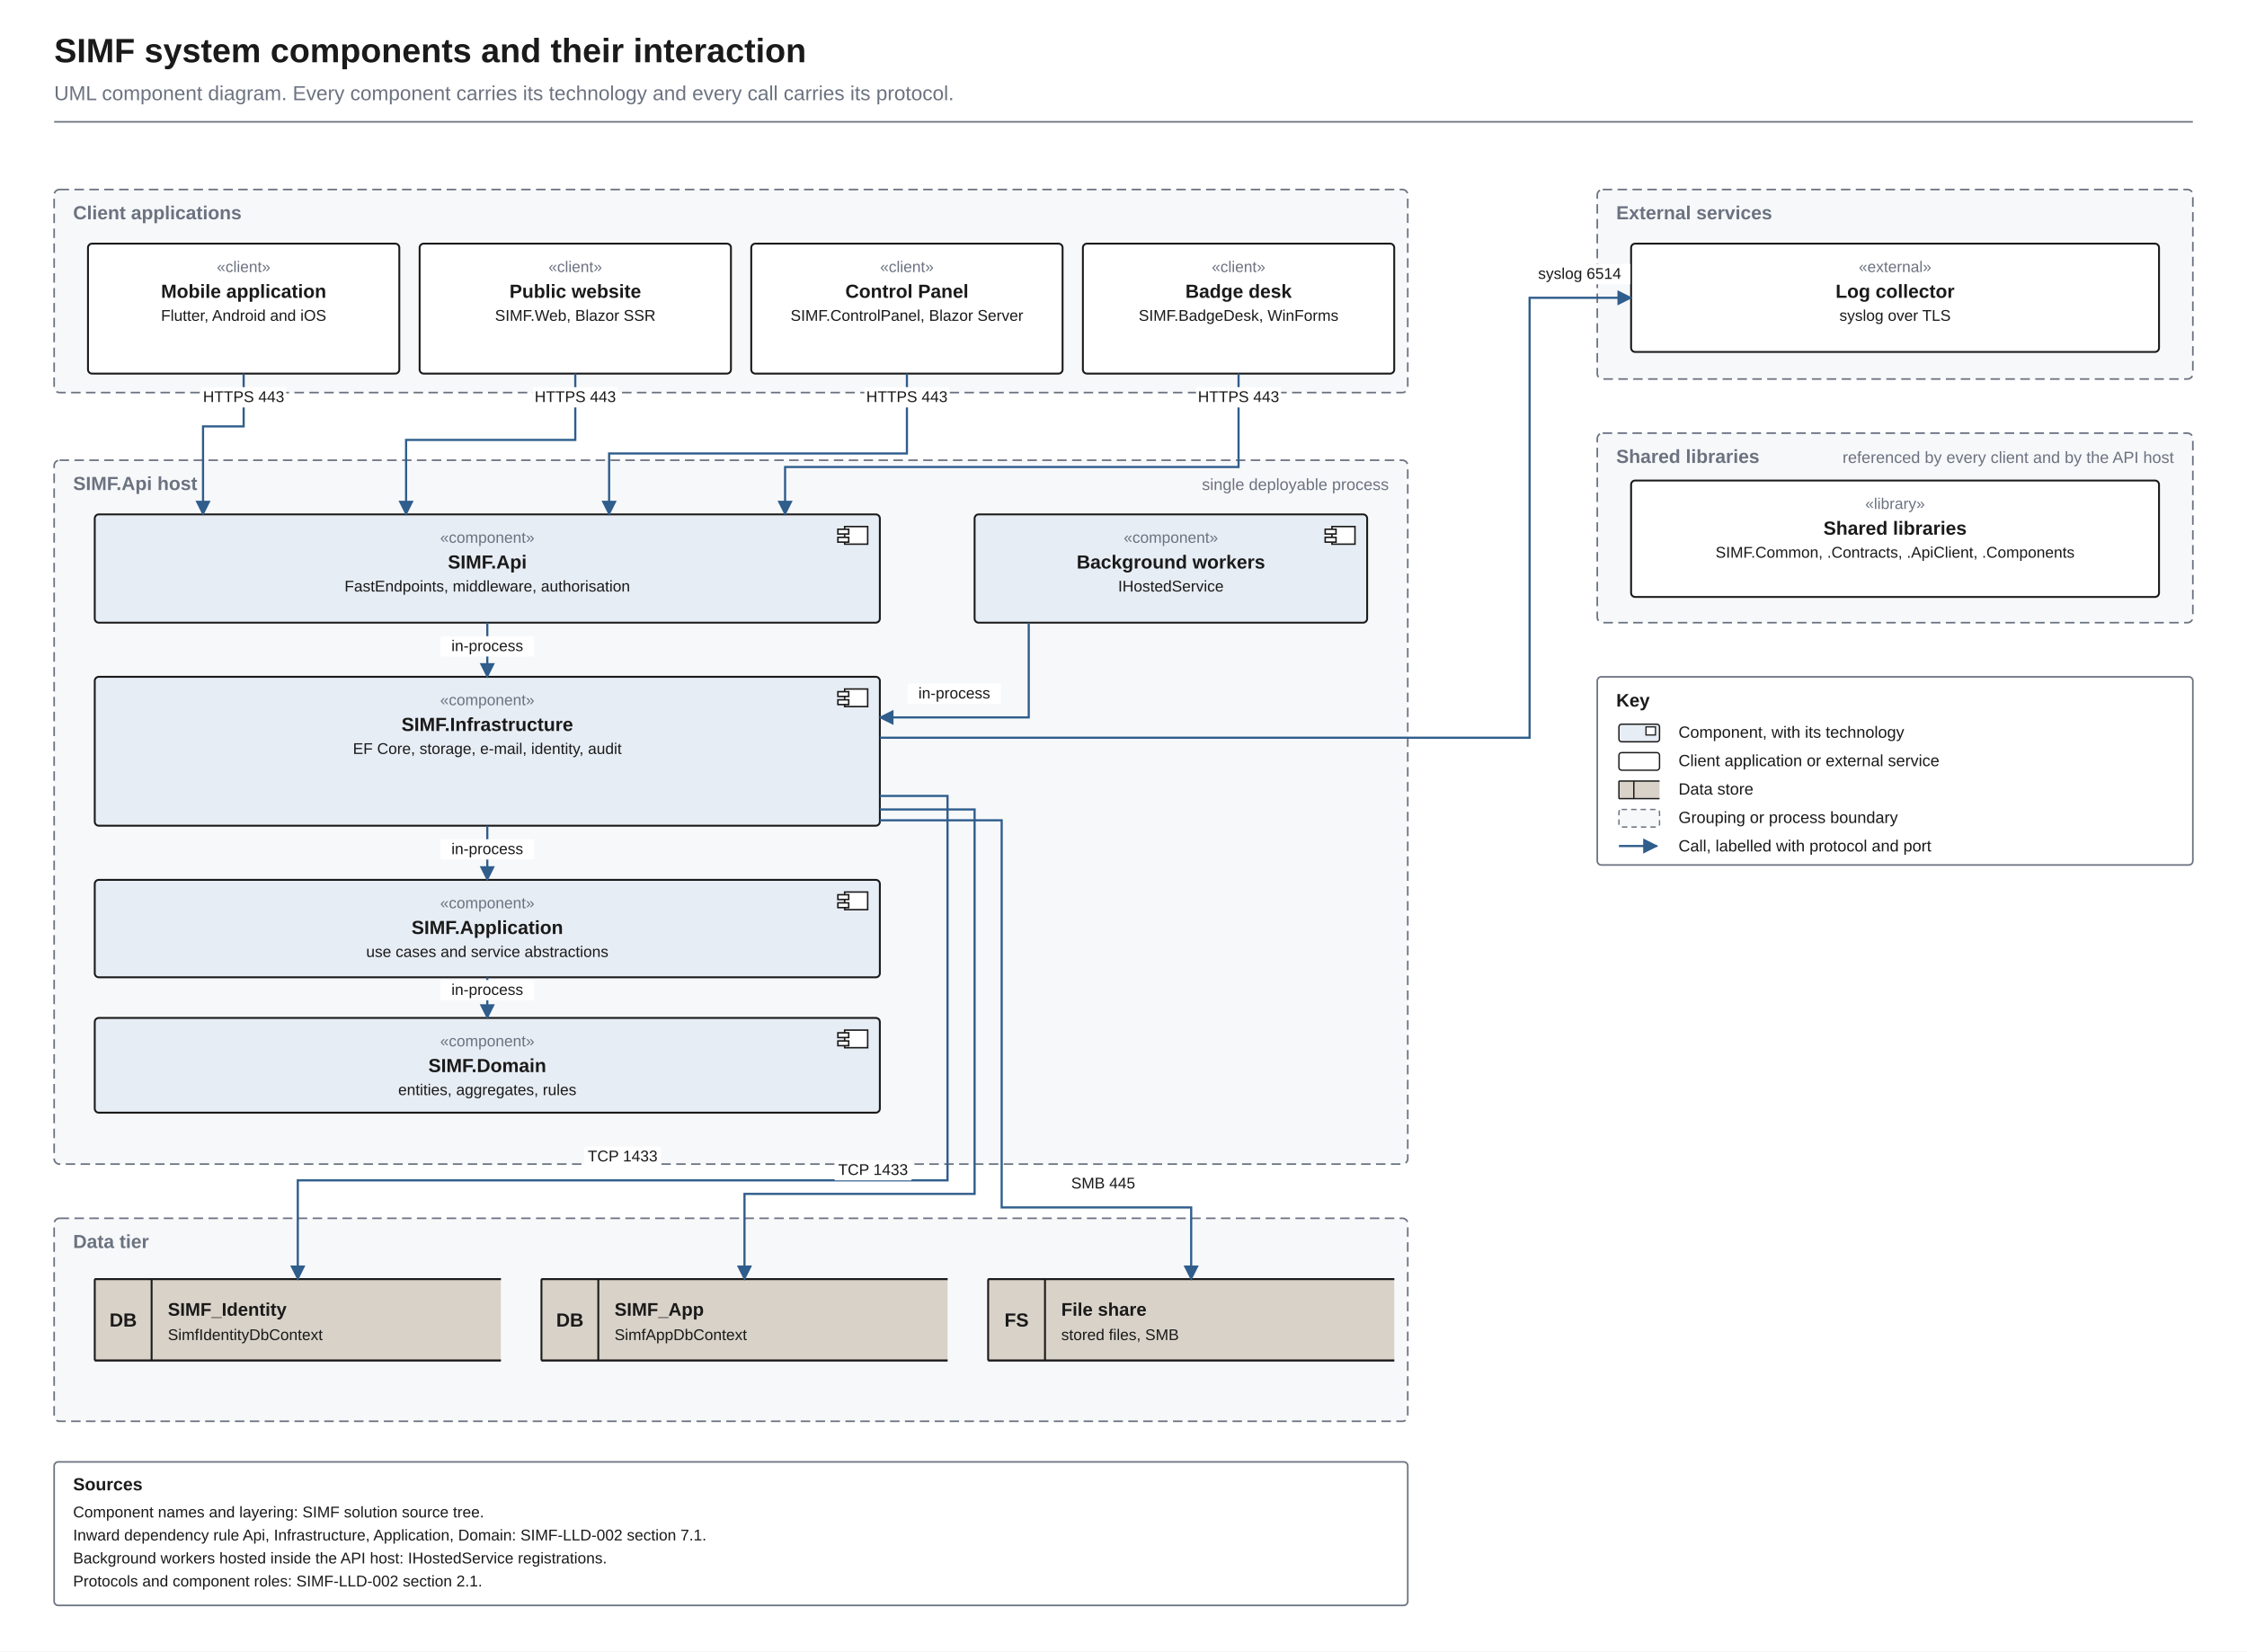
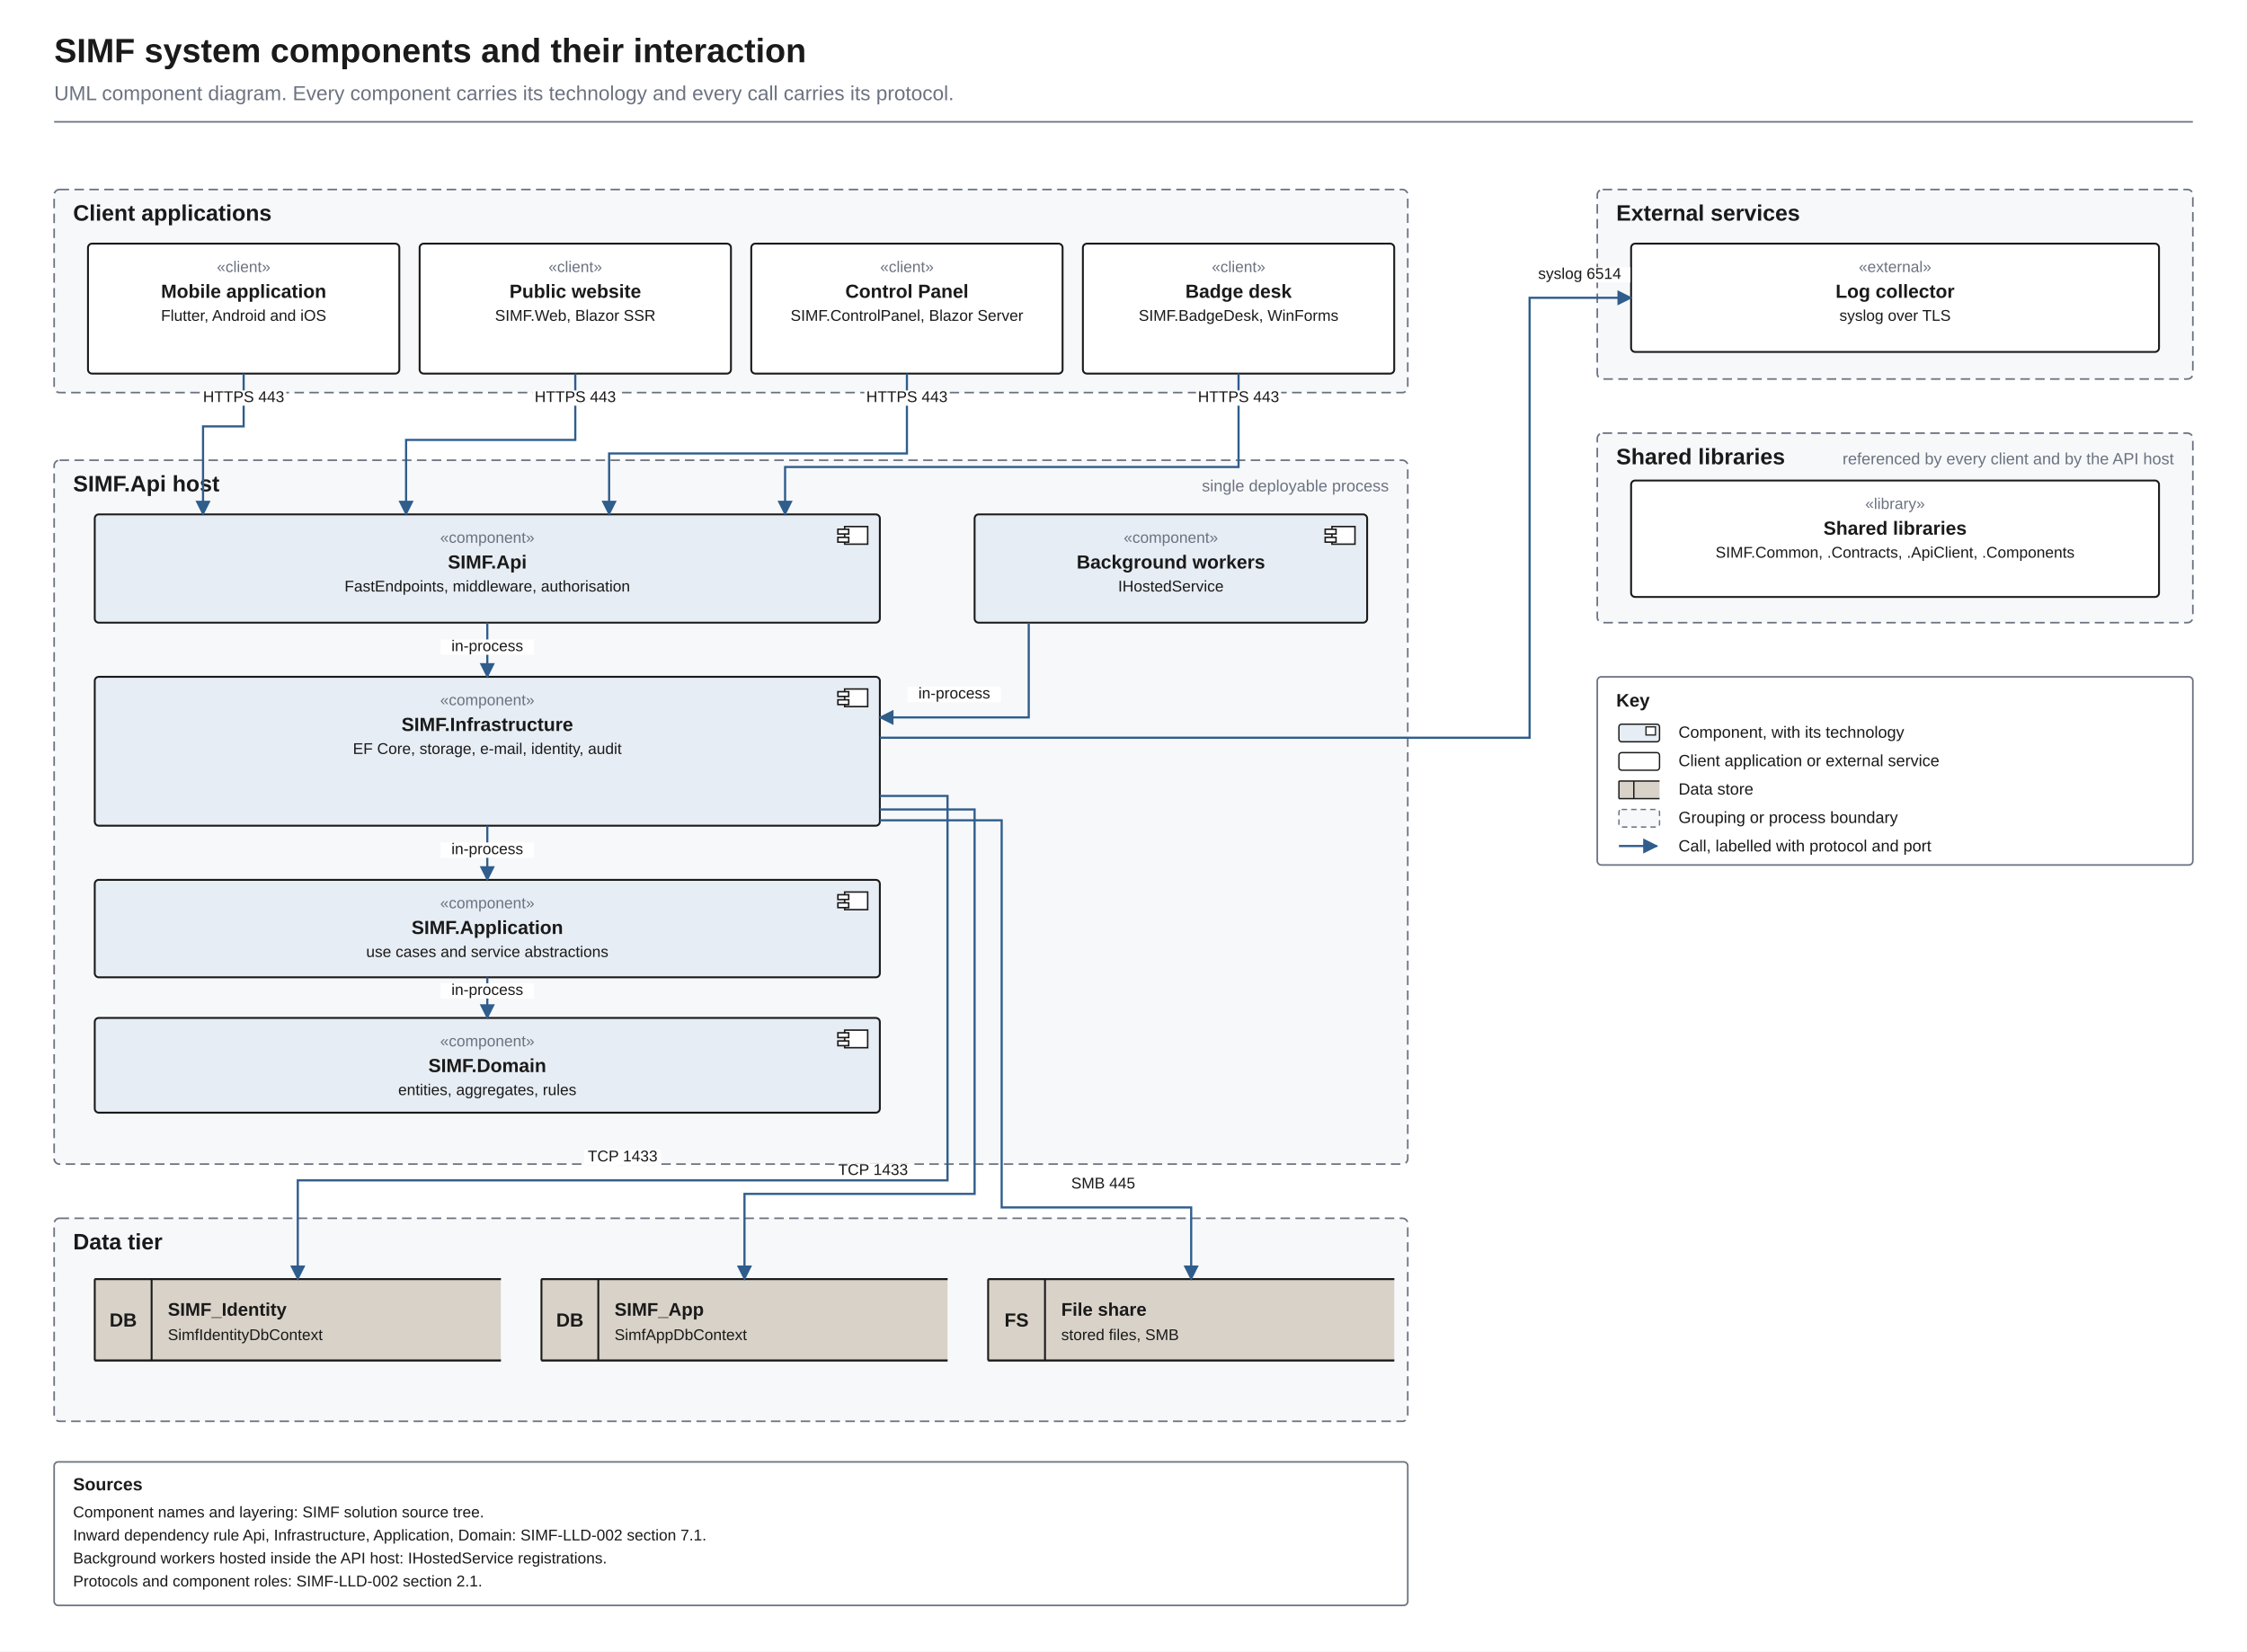
<svg xmlns="http://www.w3.org/2000/svg" width="1660" height="1220" viewBox="0 0 1660 1220">
  <defs>
    <marker id="ar" viewBox="0 0 10 10" refX="9" refY="5" markerWidth="7" markerHeight="7" orient="auto-start-reverse">
      <path d="M 0 0 L 10 5 L 0 10 z" fill="#2F5D8C" />
    </marker>
    <marker id="ai" viewBox="0 0 10 10" refX="9" refY="5" markerWidth="7" markerHeight="7" orient="auto-start-reverse">
      <path d="M 0 0 L 10 5 L 0 10 z" fill="#1A1A1A" />
    </marker>
    <pattern id="brick" width="20" height="10" patternUnits="userSpaceOnUse">
      <rect width="20" height="10" fill="#E3E6EA" />
      <path d="M0 0 H20 M0 5 H20 M10 0 V5 M0 5 V10 M20 5 V10" stroke="#9CA3AF" stroke-width="0.9" fill="none" />
    </pattern>
  </defs>
  <rect x="0" y="0" width="1660" height="1220" fill="#FFFFFF" />
  <text x="40" y="46" font-family="Segoe UI, Calibri, Arial, sans-serif" font-size="25" fill="#1A1A1A" font-weight="600" text-anchor="start">SIMF system components and their interaction</text>
  <text x="40" y="74" font-family="Segoe UI, Calibri, Arial, sans-serif" font-size="15" fill="#6B7280" text-anchor="start">UML component diagram.  Every component carries its technology and every call carries its protocol.</text>
  <line x1="40" y1="90" x2="1620" y2="90" stroke="#6B7280" stroke-width="1.2" />
  <rect x="40" y="140" width="1000" height="150" rx="4" fill="#F7F8FA" stroke="#6B7280" stroke-width="1.2" stroke-dasharray="7 4" />
-   <text x="54" y="162" font-family="Segoe UI, Calibri, Arial, sans-serif" font-size="14" fill="#6B7280" font-weight="600" text-anchor="start">Client applications</text>
+   <text x="54" y="163" font-family="Segoe UI, Calibri, Arial, sans-serif" font-size="16.5" fill="#1A1A1A" font-weight="700" text-anchor="start">Client applications</text>
  <rect x="65" y="180" width="230" height="96" rx="3" fill="#FFFFFF" stroke="#1A1A1A" stroke-width="1.4" />
  <text x="180.0" y="201" font-family="Segoe UI, Calibri, Arial, sans-serif" font-size="11.5" fill="#6B7280" text-anchor="middle">«client»</text>
  <text x="180.0" y="220" font-family="Segoe UI, Calibri, Arial, sans-serif" font-size="14" fill="#1A1A1A" font-weight="600" text-anchor="middle">Mobile application</text>
  <text x="180.0" y="237" font-family="Segoe UI, Calibri, Arial, sans-serif" font-size="11.5" fill="#1A1A1A" text-anchor="middle">Flutter, Android and iOS</text>
  <rect x="310" y="180" width="230" height="96" rx="3" fill="#FFFFFF" stroke="#1A1A1A" stroke-width="1.4" />
  <text x="425.0" y="201" font-family="Segoe UI, Calibri, Arial, sans-serif" font-size="11.5" fill="#6B7280" text-anchor="middle">«client»</text>
  <text x="425.0" y="220" font-family="Segoe UI, Calibri, Arial, sans-serif" font-size="14" fill="#1A1A1A" font-weight="600" text-anchor="middle">Public website</text>
  <text x="425.0" y="237" font-family="Segoe UI, Calibri, Arial, sans-serif" font-size="11.5" fill="#1A1A1A" text-anchor="middle">SIMF.Web, Blazor SSR</text>
  <rect x="555" y="180" width="230" height="96" rx="3" fill="#FFFFFF" stroke="#1A1A1A" stroke-width="1.4" />
  <text x="670.0" y="201" font-family="Segoe UI, Calibri, Arial, sans-serif" font-size="11.5" fill="#6B7280" text-anchor="middle">«client»</text>
  <text x="670.0" y="220" font-family="Segoe UI, Calibri, Arial, sans-serif" font-size="14" fill="#1A1A1A" font-weight="600" text-anchor="middle">Control Panel</text>
  <text x="670.0" y="237" font-family="Segoe UI, Calibri, Arial, sans-serif" font-size="11.5" fill="#1A1A1A" text-anchor="middle">SIMF.ControlPanel, Blazor Server</text>
  <rect x="800" y="180" width="230" height="96" rx="3" fill="#FFFFFF" stroke="#1A1A1A" stroke-width="1.4" />
  <text x="915.0" y="201" font-family="Segoe UI, Calibri, Arial, sans-serif" font-size="11.5" fill="#6B7280" text-anchor="middle">«client»</text>
  <text x="915.0" y="220" font-family="Segoe UI, Calibri, Arial, sans-serif" font-size="14" fill="#1A1A1A" font-weight="600" text-anchor="middle">Badge desk</text>
  <text x="915.0" y="237" font-family="Segoe UI, Calibri, Arial, sans-serif" font-size="11.5" fill="#1A1A1A" text-anchor="middle">SIMF.BadgeDesk, WinForms</text>
  <rect x="40" y="340" width="1000" height="520" rx="4" fill="#F7F8FA" stroke="#6B7280" stroke-width="1.2" stroke-dasharray="7 4" />
-   <text x="54" y="362" font-family="Segoe UI, Calibri, Arial, sans-serif" font-size="14" fill="#6B7280" font-weight="600" text-anchor="start">SIMF.Api host</text>
-   <text x="1026" y="362" font-family="Segoe UI, Calibri, Arial, sans-serif" font-size="12" fill="#6B7280" text-anchor="end">single deployable process</text>
+   <text x="54" y="363" font-family="Segoe UI, Calibri, Arial, sans-serif" font-size="16.5" fill="#1A1A1A" font-weight="700" text-anchor="start">SIMF.Api host</text>
+   <text x="1026" y="363" font-family="Segoe UI, Calibri, Arial, sans-serif" font-size="12" fill="#6B7280" text-anchor="end">single deployable process</text>
  <rect x="70" y="380" width="580" height="80" rx="3" fill="#E7EDF4" stroke="#1A1A1A" stroke-width="1.4" />
  <rect x="624" y="389" width="17" height="13" fill="#FFFFFF" stroke="#1A1A1A" stroke-width="1.1" />
  <rect x="619" y="391" width="8" height="3.5" fill="#FFFFFF" stroke="#1A1A1A" stroke-width="1.1" />
  <rect x="619" y="397" width="8" height="3.5" fill="#FFFFFF" stroke="#1A1A1A" stroke-width="1.1" />
  <text x="360.0" y="401" font-family="Segoe UI, Calibri, Arial, sans-serif" font-size="11.5" fill="#6B7280" text-anchor="middle">«component»</text>
  <text x="360.0" y="420" font-family="Segoe UI, Calibri, Arial, sans-serif" font-size="14" fill="#1A1A1A" font-weight="600" text-anchor="middle">SIMF.Api</text>
  <text x="360.0" y="437" font-family="Segoe UI, Calibri, Arial, sans-serif" font-size="11.5" fill="#1A1A1A" text-anchor="middle">FastEndpoints, middleware, authorisation</text>
  <rect x="720" y="380" width="290" height="80" rx="3" fill="#E7EDF4" stroke="#1A1A1A" stroke-width="1.4" />
  <rect x="984" y="389" width="17" height="13" fill="#FFFFFF" stroke="#1A1A1A" stroke-width="1.1" />
  <rect x="979" y="391" width="8" height="3.5" fill="#FFFFFF" stroke="#1A1A1A" stroke-width="1.1" />
  <rect x="979" y="397" width="8" height="3.5" fill="#FFFFFF" stroke="#1A1A1A" stroke-width="1.1" />
  <text x="865.0" y="401" font-family="Segoe UI, Calibri, Arial, sans-serif" font-size="11.5" fill="#6B7280" text-anchor="middle">«component»</text>
  <text x="865.0" y="420" font-family="Segoe UI, Calibri, Arial, sans-serif" font-size="14" fill="#1A1A1A" font-weight="600" text-anchor="middle">Background workers</text>
  <text x="865.0" y="437" font-family="Segoe UI, Calibri, Arial, sans-serif" font-size="11.5" fill="#1A1A1A" text-anchor="middle">IHostedService</text>
  <rect x="70" y="500" width="580" height="110" rx="3" fill="#E7EDF4" stroke="#1A1A1A" stroke-width="1.4" />
  <rect x="624" y="509" width="17" height="13" fill="#FFFFFF" stroke="#1A1A1A" stroke-width="1.1" />
  <rect x="619" y="511" width="8" height="3.5" fill="#FFFFFF" stroke="#1A1A1A" stroke-width="1.1" />
  <rect x="619" y="517" width="8" height="3.5" fill="#FFFFFF" stroke="#1A1A1A" stroke-width="1.1" />
  <text x="360.0" y="521" font-family="Segoe UI, Calibri, Arial, sans-serif" font-size="11.5" fill="#6B7280" text-anchor="middle">«component»</text>
  <text x="360.0" y="540" font-family="Segoe UI, Calibri, Arial, sans-serif" font-size="14" fill="#1A1A1A" font-weight="600" text-anchor="middle">SIMF.Infrastructure</text>
  <text x="360.0" y="557" font-family="Segoe UI, Calibri, Arial, sans-serif" font-size="11.5" fill="#1A1A1A" text-anchor="middle">EF Core, storage, e-mail, identity, audit</text>
  <rect x="70" y="650" width="580" height="72" rx="3" fill="#E7EDF4" stroke="#1A1A1A" stroke-width="1.4" />
  <rect x="624" y="659" width="17" height="13" fill="#FFFFFF" stroke="#1A1A1A" stroke-width="1.1" />
  <rect x="619" y="661" width="8" height="3.5" fill="#FFFFFF" stroke="#1A1A1A" stroke-width="1.1" />
  <rect x="619" y="667" width="8" height="3.5" fill="#FFFFFF" stroke="#1A1A1A" stroke-width="1.1" />
  <text x="360.0" y="671" font-family="Segoe UI, Calibri, Arial, sans-serif" font-size="11.5" fill="#6B7280" text-anchor="middle">«component»</text>
  <text x="360.0" y="690" font-family="Segoe UI, Calibri, Arial, sans-serif" font-size="14" fill="#1A1A1A" font-weight="600" text-anchor="middle">SIMF.Application</text>
  <text x="360.0" y="707" font-family="Segoe UI, Calibri, Arial, sans-serif" font-size="11.5" fill="#1A1A1A" text-anchor="middle">use cases and service abstractions</text>
  <rect x="70" y="752" width="580" height="70" rx="3" fill="#E7EDF4" stroke="#1A1A1A" stroke-width="1.4" />
  <rect x="624" y="761" width="17" height="13" fill="#FFFFFF" stroke="#1A1A1A" stroke-width="1.1" />
  <rect x="619" y="763" width="8" height="3.5" fill="#FFFFFF" stroke="#1A1A1A" stroke-width="1.1" />
  <rect x="619" y="769" width="8" height="3.5" fill="#FFFFFF" stroke="#1A1A1A" stroke-width="1.1" />
  <text x="360.0" y="773" font-family="Segoe UI, Calibri, Arial, sans-serif" font-size="11.5" fill="#6B7280" text-anchor="middle">«component»</text>
  <text x="360.0" y="792" font-family="Segoe UI, Calibri, Arial, sans-serif" font-size="14" fill="#1A1A1A" font-weight="600" text-anchor="middle">SIMF.Domain</text>
  <text x="360.0" y="809" font-family="Segoe UI, Calibri, Arial, sans-serif" font-size="11.5" fill="#1A1A1A" text-anchor="middle">entities, aggregates, rules</text>
  <rect x="1180" y="140" width="440" height="140" rx="4" fill="#F7F8FA" stroke="#6B7280" stroke-width="1.2" stroke-dasharray="7 4" />
-   <text x="1194" y="162" font-family="Segoe UI, Calibri, Arial, sans-serif" font-size="14" fill="#6B7280" font-weight="600" text-anchor="start">External services</text>
+   <text x="1194" y="163" font-family="Segoe UI, Calibri, Arial, sans-serif" font-size="16.5" fill="#1A1A1A" font-weight="700" text-anchor="start">External services</text>
  <rect x="1205" y="180" width="390" height="80" rx="3" fill="#FFFFFF" stroke="#1A1A1A" stroke-width="1.4" />
  <text x="1400.0" y="201" font-family="Segoe UI, Calibri, Arial, sans-serif" font-size="11.5" fill="#6B7280" text-anchor="middle">«external»</text>
  <text x="1400.0" y="220" font-family="Segoe UI, Calibri, Arial, sans-serif" font-size="14" fill="#1A1A1A" font-weight="600" text-anchor="middle">Log collector</text>
  <text x="1400.0" y="237" font-family="Segoe UI, Calibri, Arial, sans-serif" font-size="11.5" fill="#1A1A1A" text-anchor="middle">syslog over TLS</text>
  <rect x="1180" y="320" width="440" height="140" rx="4" fill="#F7F8FA" stroke="#6B7280" stroke-width="1.2" stroke-dasharray="7 4" />
-   <text x="1194" y="342" font-family="Segoe UI, Calibri, Arial, sans-serif" font-size="14" fill="#6B7280" font-weight="600" text-anchor="start">Shared libraries</text>
-   <text x="1606" y="342" font-family="Segoe UI, Calibri, Arial, sans-serif" font-size="12" fill="#6B7280" text-anchor="end">referenced by every client and by the API host</text>
+   <text x="1194" y="343" font-family="Segoe UI, Calibri, Arial, sans-serif" font-size="16.5" fill="#1A1A1A" font-weight="700" text-anchor="start">Shared libraries</text>
+   <text x="1606" y="343" font-family="Segoe UI, Calibri, Arial, sans-serif" font-size="12" fill="#6B7280" text-anchor="end">referenced by every client and by the API host</text>
  <rect x="1205" y="355" width="390" height="86" rx="3" fill="#FFFFFF" stroke="#1A1A1A" stroke-width="1.4" />
  <text x="1400.0" y="376" font-family="Segoe UI, Calibri, Arial, sans-serif" font-size="11.5" fill="#6B7280" text-anchor="middle">«library»</text>
  <text x="1400.0" y="395" font-family="Segoe UI, Calibri, Arial, sans-serif" font-size="14" fill="#1A1A1A" font-weight="600" text-anchor="middle">Shared libraries</text>
  <text x="1400.0" y="412" font-family="Segoe UI, Calibri, Arial, sans-serif" font-size="11.5" fill="#1A1A1A" text-anchor="middle">SIMF.Common, .Contracts, .ApiClient, .Components</text>
  <rect x="40" y="900" width="1000" height="150" rx="4" fill="#F7F8FA" stroke="#6B7280" stroke-width="1.2" stroke-dasharray="7 4" />
-   <text x="54" y="922" font-family="Segoe UI, Calibri, Arial, sans-serif" font-size="14" fill="#6B7280" font-weight="600" text-anchor="start">Data tier</text>
+   <text x="54" y="923" font-family="Segoe UI, Calibri, Arial, sans-serif" font-size="16.5" fill="#1A1A1A" font-weight="700" text-anchor="start">Data tier</text>
  <path d="M 70 945 H 370 M 70 1005 H 370" stroke="#1A1A1A" stroke-width="1.4" fill="none" />
  <rect x="70" y="945" width="300" height="60" fill="#D8D2C8" stroke="none" />
  <path d="M 70 945 H 370 M 70 1005 H 370 M 70 945 V 1005 M 112 945 V 1005" stroke="#1A1A1A" stroke-width="1.4" fill="none" />
  <text x="91" y="980.0" font-family="Segoe UI, Calibri, Arial, sans-serif" font-size="14" fill="#1A1A1A" font-weight="600" text-anchor="middle">DB</text>
  <text x="124" y="972.0" font-family="Segoe UI, Calibri, Arial, sans-serif" font-size="13.5" fill="#1A1A1A" font-weight="600" text-anchor="start">SIMF_Identity</text>
  <text x="124" y="990.0" font-family="Segoe UI, Calibri, Arial, sans-serif" font-size="11.5" fill="#1A1A1A" text-anchor="start">SimfIdentityDbContext</text>
  <path d="M 400 945 H 700 M 400 1005 H 700" stroke="#1A1A1A" stroke-width="1.4" fill="none" />
  <rect x="400" y="945" width="300" height="60" fill="#D8D2C8" stroke="none" />
  <path d="M 400 945 H 700 M 400 1005 H 700 M 400 945 V 1005 M 442 945 V 1005" stroke="#1A1A1A" stroke-width="1.4" fill="none" />
  <text x="421" y="980.0" font-family="Segoe UI, Calibri, Arial, sans-serif" font-size="14" fill="#1A1A1A" font-weight="600" text-anchor="middle">DB</text>
  <text x="454" y="972.0" font-family="Segoe UI, Calibri, Arial, sans-serif" font-size="13.5" fill="#1A1A1A" font-weight="600" text-anchor="start">SIMF_App</text>
  <text x="454" y="990.0" font-family="Segoe UI, Calibri, Arial, sans-serif" font-size="11.5" fill="#1A1A1A" text-anchor="start">SimfAppDbContext</text>
  <path d="M 730 945 H 1030 M 730 1005 H 1030" stroke="#1A1A1A" stroke-width="1.4" fill="none" />
  <rect x="730" y="945" width="300" height="60" fill="#D8D2C8" stroke="none" />
  <path d="M 730 945 H 1030 M 730 1005 H 1030 M 730 945 V 1005 M 772 945 V 1005" stroke="#1A1A1A" stroke-width="1.4" fill="none" />
  <text x="751" y="980.0" font-family="Segoe UI, Calibri, Arial, sans-serif" font-size="14" fill="#1A1A1A" font-weight="600" text-anchor="middle">FS</text>
  <text x="784" y="972.0" font-family="Segoe UI, Calibri, Arial, sans-serif" font-size="13.5" fill="#1A1A1A" font-weight="600" text-anchor="start">File share</text>
  <text x="784" y="990.0" font-family="Segoe UI, Calibri, Arial, sans-serif" font-size="11.5" fill="#1A1A1A" text-anchor="start">stored files, SMB</text>
  <path d="M 180 276 L 180 315 L 150 315 L 150 380" fill="none" stroke="#2F5D8C" stroke-width="1.6" marker-end="url(#ar)" />
-   <rect x="148.572" y="286" width="62.855" height="15" fill="#FFFFFF" stroke="none" />
+   <rect x="148.572" y="288.4" width="62.855" height="11.3" fill="#FFFFFF" stroke="none" />
  <text x="180" y="297" font-family="Segoe UI, Calibri, Arial, sans-serif" font-size="11.5" fill="#1A1A1A" text-anchor="middle">HTTPS 443</text>
  <path d="M 425 276 L 425 325 L 300 325 L 300 380" fill="none" stroke="#2F5D8C" stroke-width="1.6" marker-end="url(#ar)" />
-   <rect x="393.572" y="286" width="62.855" height="15" fill="#FFFFFF" stroke="none" />
+   <rect x="393.572" y="288.4" width="62.855" height="11.3" fill="#FFFFFF" stroke="none" />
  <text x="425" y="297" font-family="Segoe UI, Calibri, Arial, sans-serif" font-size="11.5" fill="#1A1A1A" text-anchor="middle">HTTPS 443</text>
  <path d="M 670 276 L 670 335 L 450 335 L 450 380" fill="none" stroke="#2F5D8C" stroke-width="1.6" marker-end="url(#ar)" />
-   <rect x="638.572" y="286" width="62.855" height="15" fill="#FFFFFF" stroke="none" />
+   <rect x="638.572" y="288.4" width="62.855" height="11.3" fill="#FFFFFF" stroke="none" />
  <text x="670" y="297" font-family="Segoe UI, Calibri, Arial, sans-serif" font-size="11.5" fill="#1A1A1A" text-anchor="middle">HTTPS 443</text>
  <path d="M 915 276 L 915 345 L 580 345 L 580 380" fill="none" stroke="#2F5D8C" stroke-width="1.6" marker-end="url(#ar)" />
-   <rect x="883.572" y="286" width="62.855" height="15" fill="#FFFFFF" stroke="none" />
+   <rect x="883.572" y="288.4" width="62.855" height="11.3" fill="#FFFFFF" stroke="none" />
  <text x="915" y="297" font-family="Segoe UI, Calibri, Arial, sans-serif" font-size="11.5" fill="#1A1A1A" text-anchor="middle">HTTPS 443</text>
  <path d="M 360 460 L 360 500" fill="none" stroke="#2F5D8C" stroke-width="1.6" marker-end="url(#ar)" />
-   <rect x="325.525" y="470" width="68.95" height="15" fill="#FFFFFF" stroke="none" />
+   <rect x="325.525" y="472.4" width="68.95" height="11.3" fill="#FFFFFF" stroke="none" />
  <text x="360" y="481" font-family="Segoe UI, Calibri, Arial, sans-serif" font-size="11.5" fill="#1A1A1A" text-anchor="middle">in-process</text>
  <path d="M 360 610 L 360 650" fill="none" stroke="#2F5D8C" stroke-width="1.6" marker-end="url(#ar)" />
-   <rect x="325.525" y="620" width="68.95" height="15" fill="#FFFFFF" stroke="none" />
+   <rect x="325.525" y="622.4" width="68.95" height="11.3" fill="#FFFFFF" stroke="none" />
  <text x="360" y="631" font-family="Segoe UI, Calibri, Arial, sans-serif" font-size="11.5" fill="#1A1A1A" text-anchor="middle">in-process</text>
  <path d="M 360 722 L 360 752" fill="none" stroke="#2F5D8C" stroke-width="1.6" marker-end="url(#ar)" />
-   <rect x="325.525" y="724" width="68.95" height="15" fill="#FFFFFF" stroke="none" />
+   <rect x="325.525" y="726.4" width="68.95" height="11.3" fill="#FFFFFF" stroke="none" />
  <text x="360" y="735" font-family="Segoe UI, Calibri, Arial, sans-serif" font-size="11.5" fill="#1A1A1A" text-anchor="middle">in-process</text>
  <path d="M 760 460 L 760 530 L 650 530" fill="none" stroke="#2F5D8C" stroke-width="1.6" marker-end="url(#ar)" />
-   <rect x="670.525" y="505" width="68.95" height="15" fill="#FFFFFF" stroke="none" />
+   <rect x="670.525" y="507.4" width="68.95" height="11.3" fill="#FFFFFF" stroke="none" />
  <text x="705" y="516" font-family="Segoe UI, Calibri, Arial, sans-serif" font-size="11.5" fill="#1A1A1A" text-anchor="middle">in-process</text>
  <path d="M 650 545 L 1130 545 L 1130 220 L 1205 220" fill="none" stroke="#2F5D8C" stroke-width="1.6" marker-end="url(#ar)" />
-   <rect x="1129.477" y="195" width="75.045" height="15" fill="#FFFFFF" stroke="none" />
+   <rect x="1129.477" y="197.4" width="75.045" height="11.3" fill="#FFFFFF" stroke="none" />
  <text x="1167" y="206" font-family="Segoe UI, Calibri, Arial, sans-serif" font-size="11.5" fill="#1A1A1A" text-anchor="middle">syslog 6514</text>
  <path d="M 650 588 L 700 588 L 700 872 L 220 872 L 220 945" fill="none" stroke="#2F5D8C" stroke-width="1.6" marker-end="url(#ar)" />
-   <rect x="431.62" y="847" width="56.76" height="15" fill="#FFFFFF" stroke="none" />
+   <rect x="431.62" y="849.4" width="56.76" height="11.3" fill="#FFFFFF" stroke="none" />
  <text x="460" y="858" font-family="Segoe UI, Calibri, Arial, sans-serif" font-size="11.5" fill="#1A1A1A" text-anchor="middle">TCP 1433</text>
  <path d="M 650 598 L 720 598 L 720 882 L 550 882 L 550 945" fill="none" stroke="#2F5D8C" stroke-width="1.6" marker-end="url(#ar)" />
-   <rect x="616.62" y="857" width="56.76" height="15" fill="#FFFFFF" stroke="none" />
+   <rect x="616.62" y="859.4" width="56.76" height="11.3" fill="#FFFFFF" stroke="none" />
  <text x="645" y="868" font-family="Segoe UI, Calibri, Arial, sans-serif" font-size="11.5" fill="#1A1A1A" text-anchor="middle">TCP 1433</text>
  <path d="M 650 606 L 740 606 L 740 892 L 880 892 L 880 945" fill="none" stroke="#2F5D8C" stroke-width="1.6" marker-end="url(#ar)" />
-   <rect x="789.668" y="867" width="50.665" height="15" fill="#FFFFFF" stroke="none" />
+   <rect x="789.668" y="869.4" width="50.665" height="11.3" fill="#FFFFFF" stroke="none" />
  <text x="815" y="878" font-family="Segoe UI, Calibri, Arial, sans-serif" font-size="11.5" fill="#1A1A1A" text-anchor="middle">SMB 445</text>
  <rect x="1180" y="500" width="440" height="139" rx="3" fill="#FFFFFF" stroke="#6B7280" stroke-width="1.2" />
  <text x="1194" y="522" font-family="Segoe UI, Calibri, Arial, sans-serif" font-size="13.5" fill="#1A1A1A" font-weight="600" text-anchor="start">Key</text>
  <rect x="1196" y="535" width="30" height="13" rx="2" fill="#E7EDF4" stroke="#1A1A1A" stroke-width="1" />
  <rect x="1216" y="537" width="7" height="6" fill="#FFFFFF" stroke="#1A1A1A" stroke-width="0.9" />
  <text x="1240" y="545" font-family="Segoe UI, Calibri, Arial, sans-serif" font-size="12" fill="#1A1A1A" text-anchor="start">Component, with its technology</text>
  <rect x="1196" y="556" width="30" height="13" rx="2" fill="#FFFFFF" stroke="#1A1A1A" stroke-width="1" />
  <text x="1240" y="566" font-family="Segoe UI, Calibri, Arial, sans-serif" font-size="12" fill="#1A1A1A" text-anchor="start">Client application or external service</text>
  <rect x="1196" y="577" width="30" height="13" fill="#D8D2C8" stroke="none" />
  <path d="M 1196 577 H 1226 M 1196 590 H 1226 M 1196 577 V 590 M 1207 577 V 590" stroke="#1A1A1A" stroke-width="1" fill="none" />
  <text x="1240" y="587" font-family="Segoe UI, Calibri, Arial, sans-serif" font-size="12" fill="#1A1A1A" text-anchor="start">Data store</text>
  <rect x="1196" y="598" width="30" height="13" rx="2" fill="#F7F8FA" stroke="#6B7280" stroke-width="1" stroke-dasharray="4 3" />
  <text x="1240" y="608" font-family="Segoe UI, Calibri, Arial, sans-serif" font-size="12" fill="#1A1A1A" text-anchor="start">Grouping or process boundary</text>
  <path d="M 1196 625 H 1224" stroke="#2F5D8C" stroke-width="1.6" marker-end="url(#ar)" />
  <text x="1240" y="629" font-family="Segoe UI, Calibri, Arial, sans-serif" font-size="12" fill="#1A1A1A" text-anchor="start">Call, labelled with protocol and port</text>
  <rect x="40" y="1080" width="1000" height="106" rx="3" fill="#FFFFFF" stroke="#6B7280" stroke-width="1.2" />
  <text x="54" y="1101" font-family="Segoe UI, Calibri, Arial, sans-serif" font-size="13" fill="#1A1A1A" font-weight="600" text-anchor="start">Sources</text>
  <text x="54" y="1121" font-family="Segoe UI, Calibri, Arial, sans-serif" font-size="11.5" fill="#1A1A1A" text-anchor="start">Component names and layering: SIMF solution source tree.</text>
  <text x="54" y="1138" font-family="Segoe UI, Calibri, Arial, sans-serif" font-size="11.5" fill="#1A1A1A" text-anchor="start">Inward dependency rule Api, Infrastructure, Application, Domain: SIMF-LLD-002 section 7.1.</text>
  <text x="54" y="1155" font-family="Segoe UI, Calibri, Arial, sans-serif" font-size="11.5" fill="#1A1A1A" text-anchor="start">Background workers hosted inside the API host: IHostedService registrations.</text>
  <text x="54" y="1172" font-family="Segoe UI, Calibri, Arial, sans-serif" font-size="11.5" fill="#1A1A1A" text-anchor="start">Protocols and component roles: SIMF-LLD-002 section 2.1.</text>
</svg>
